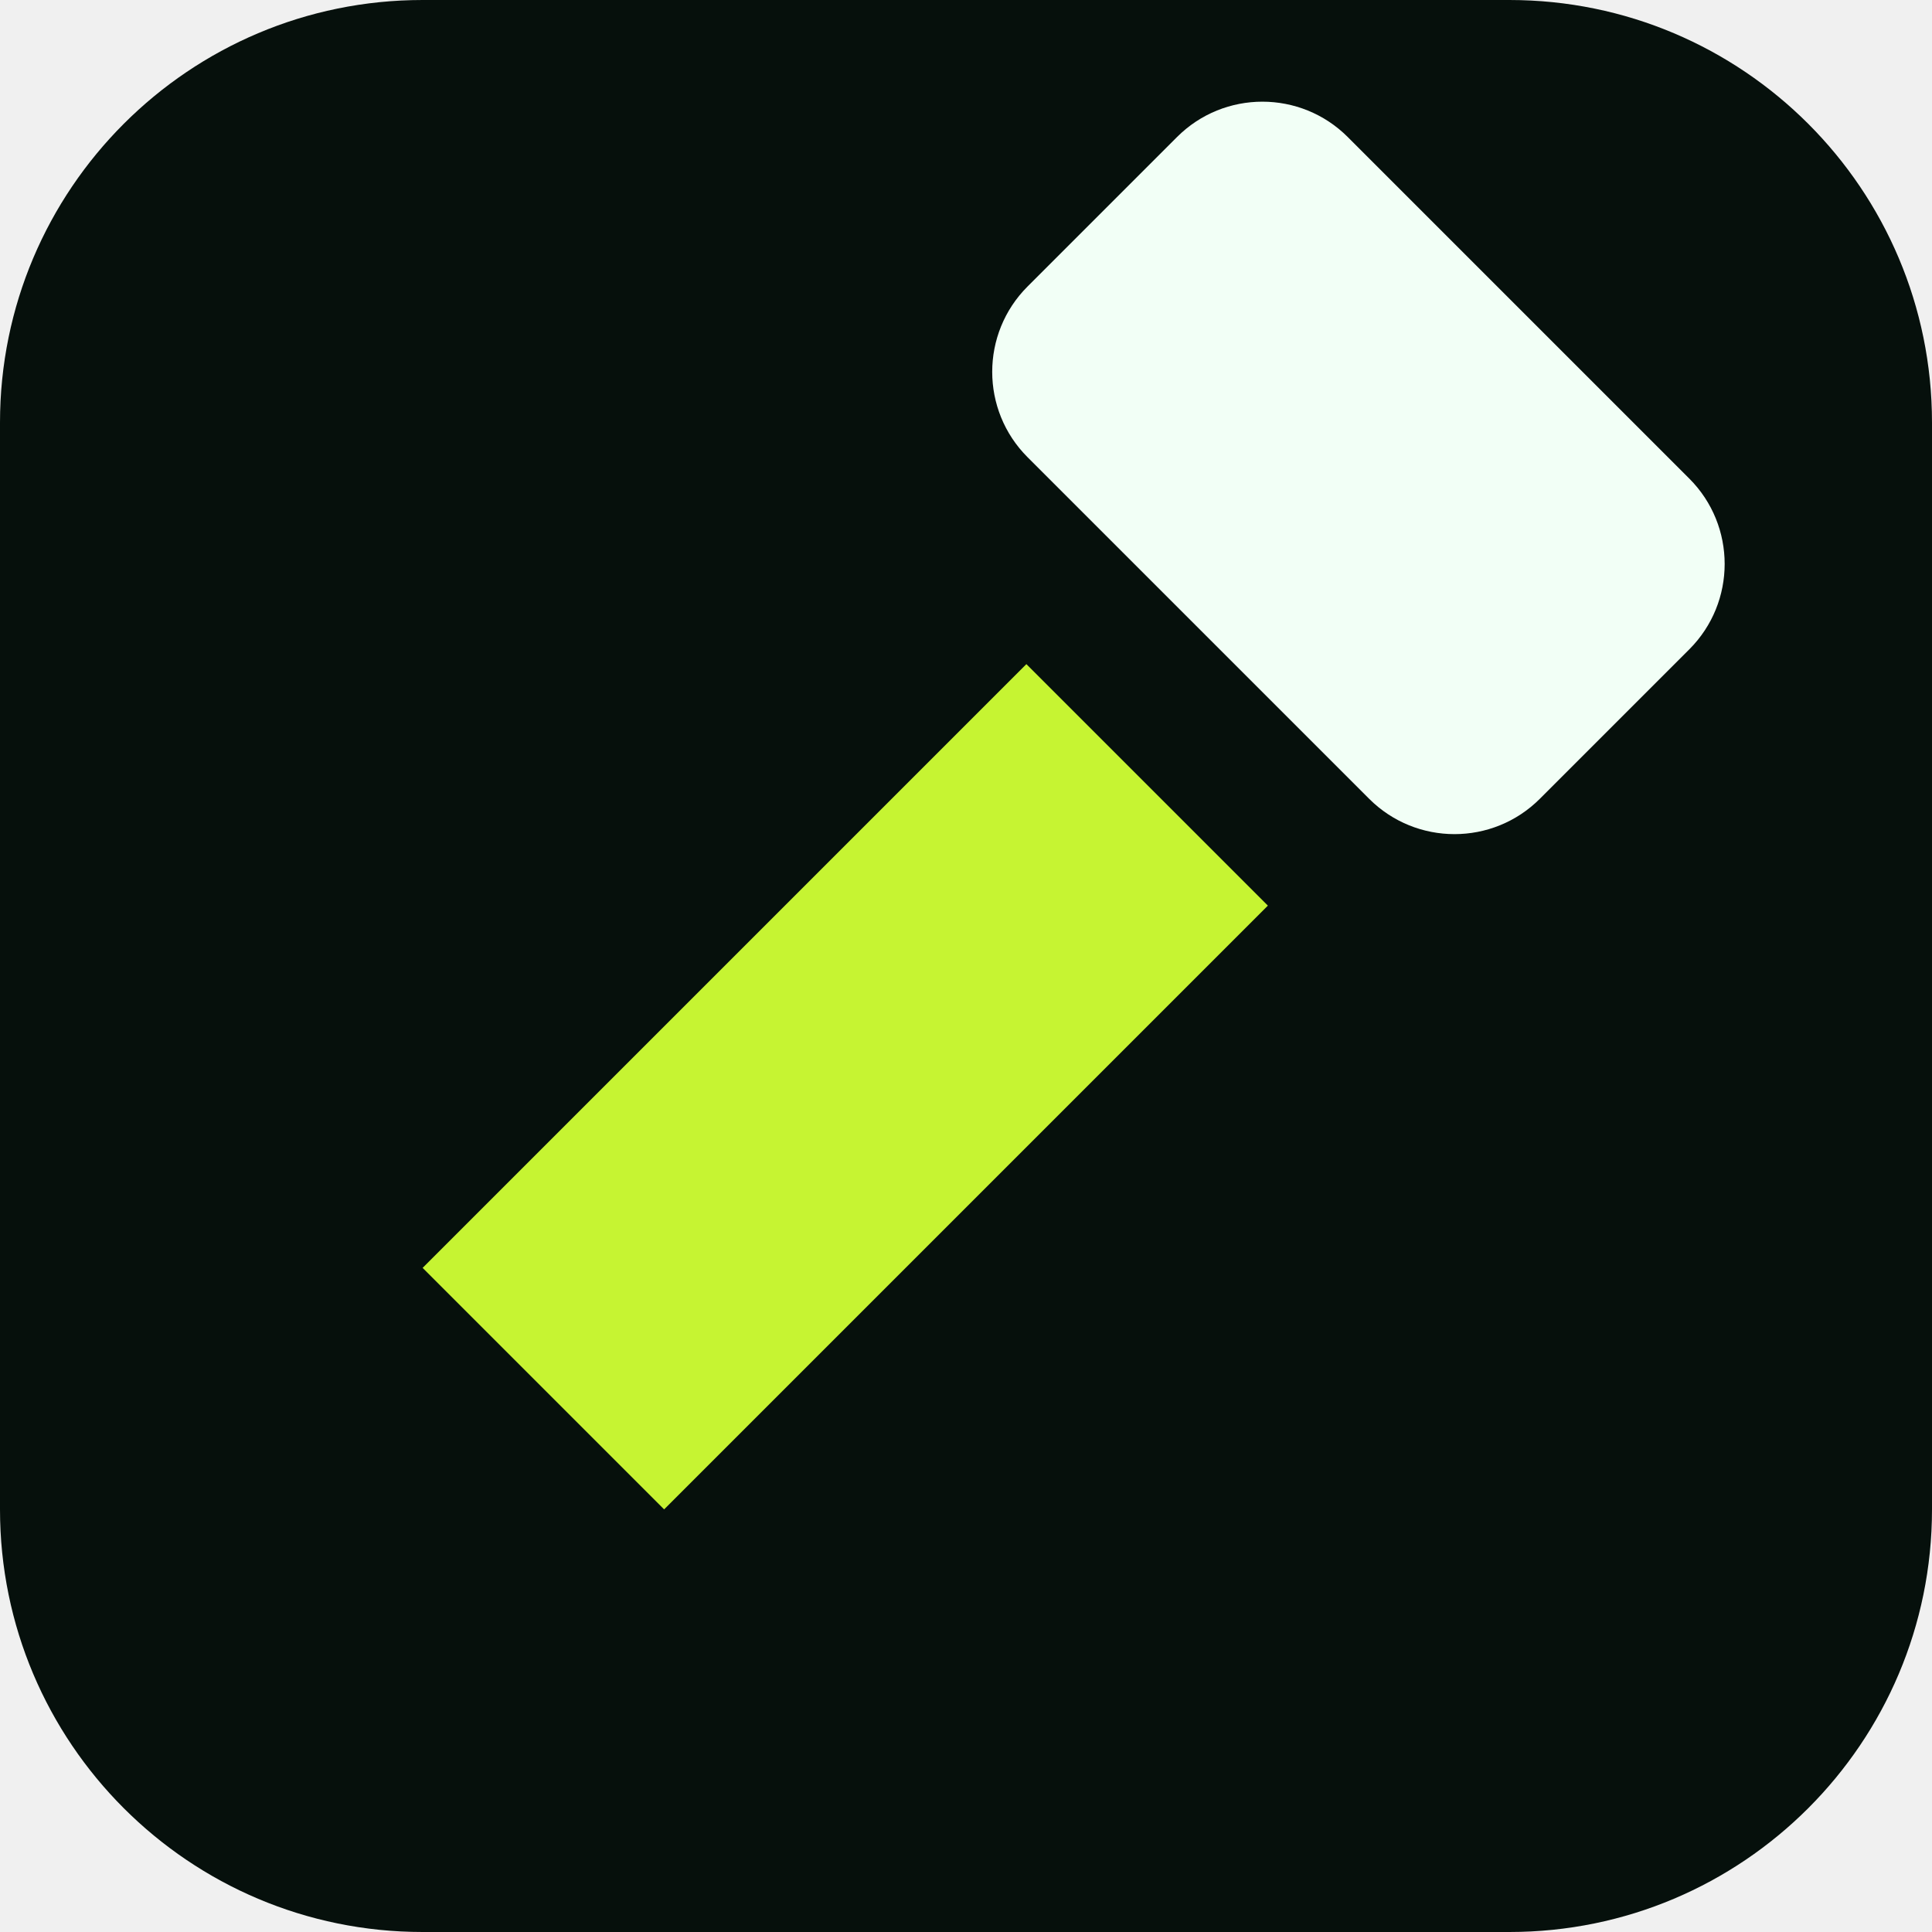
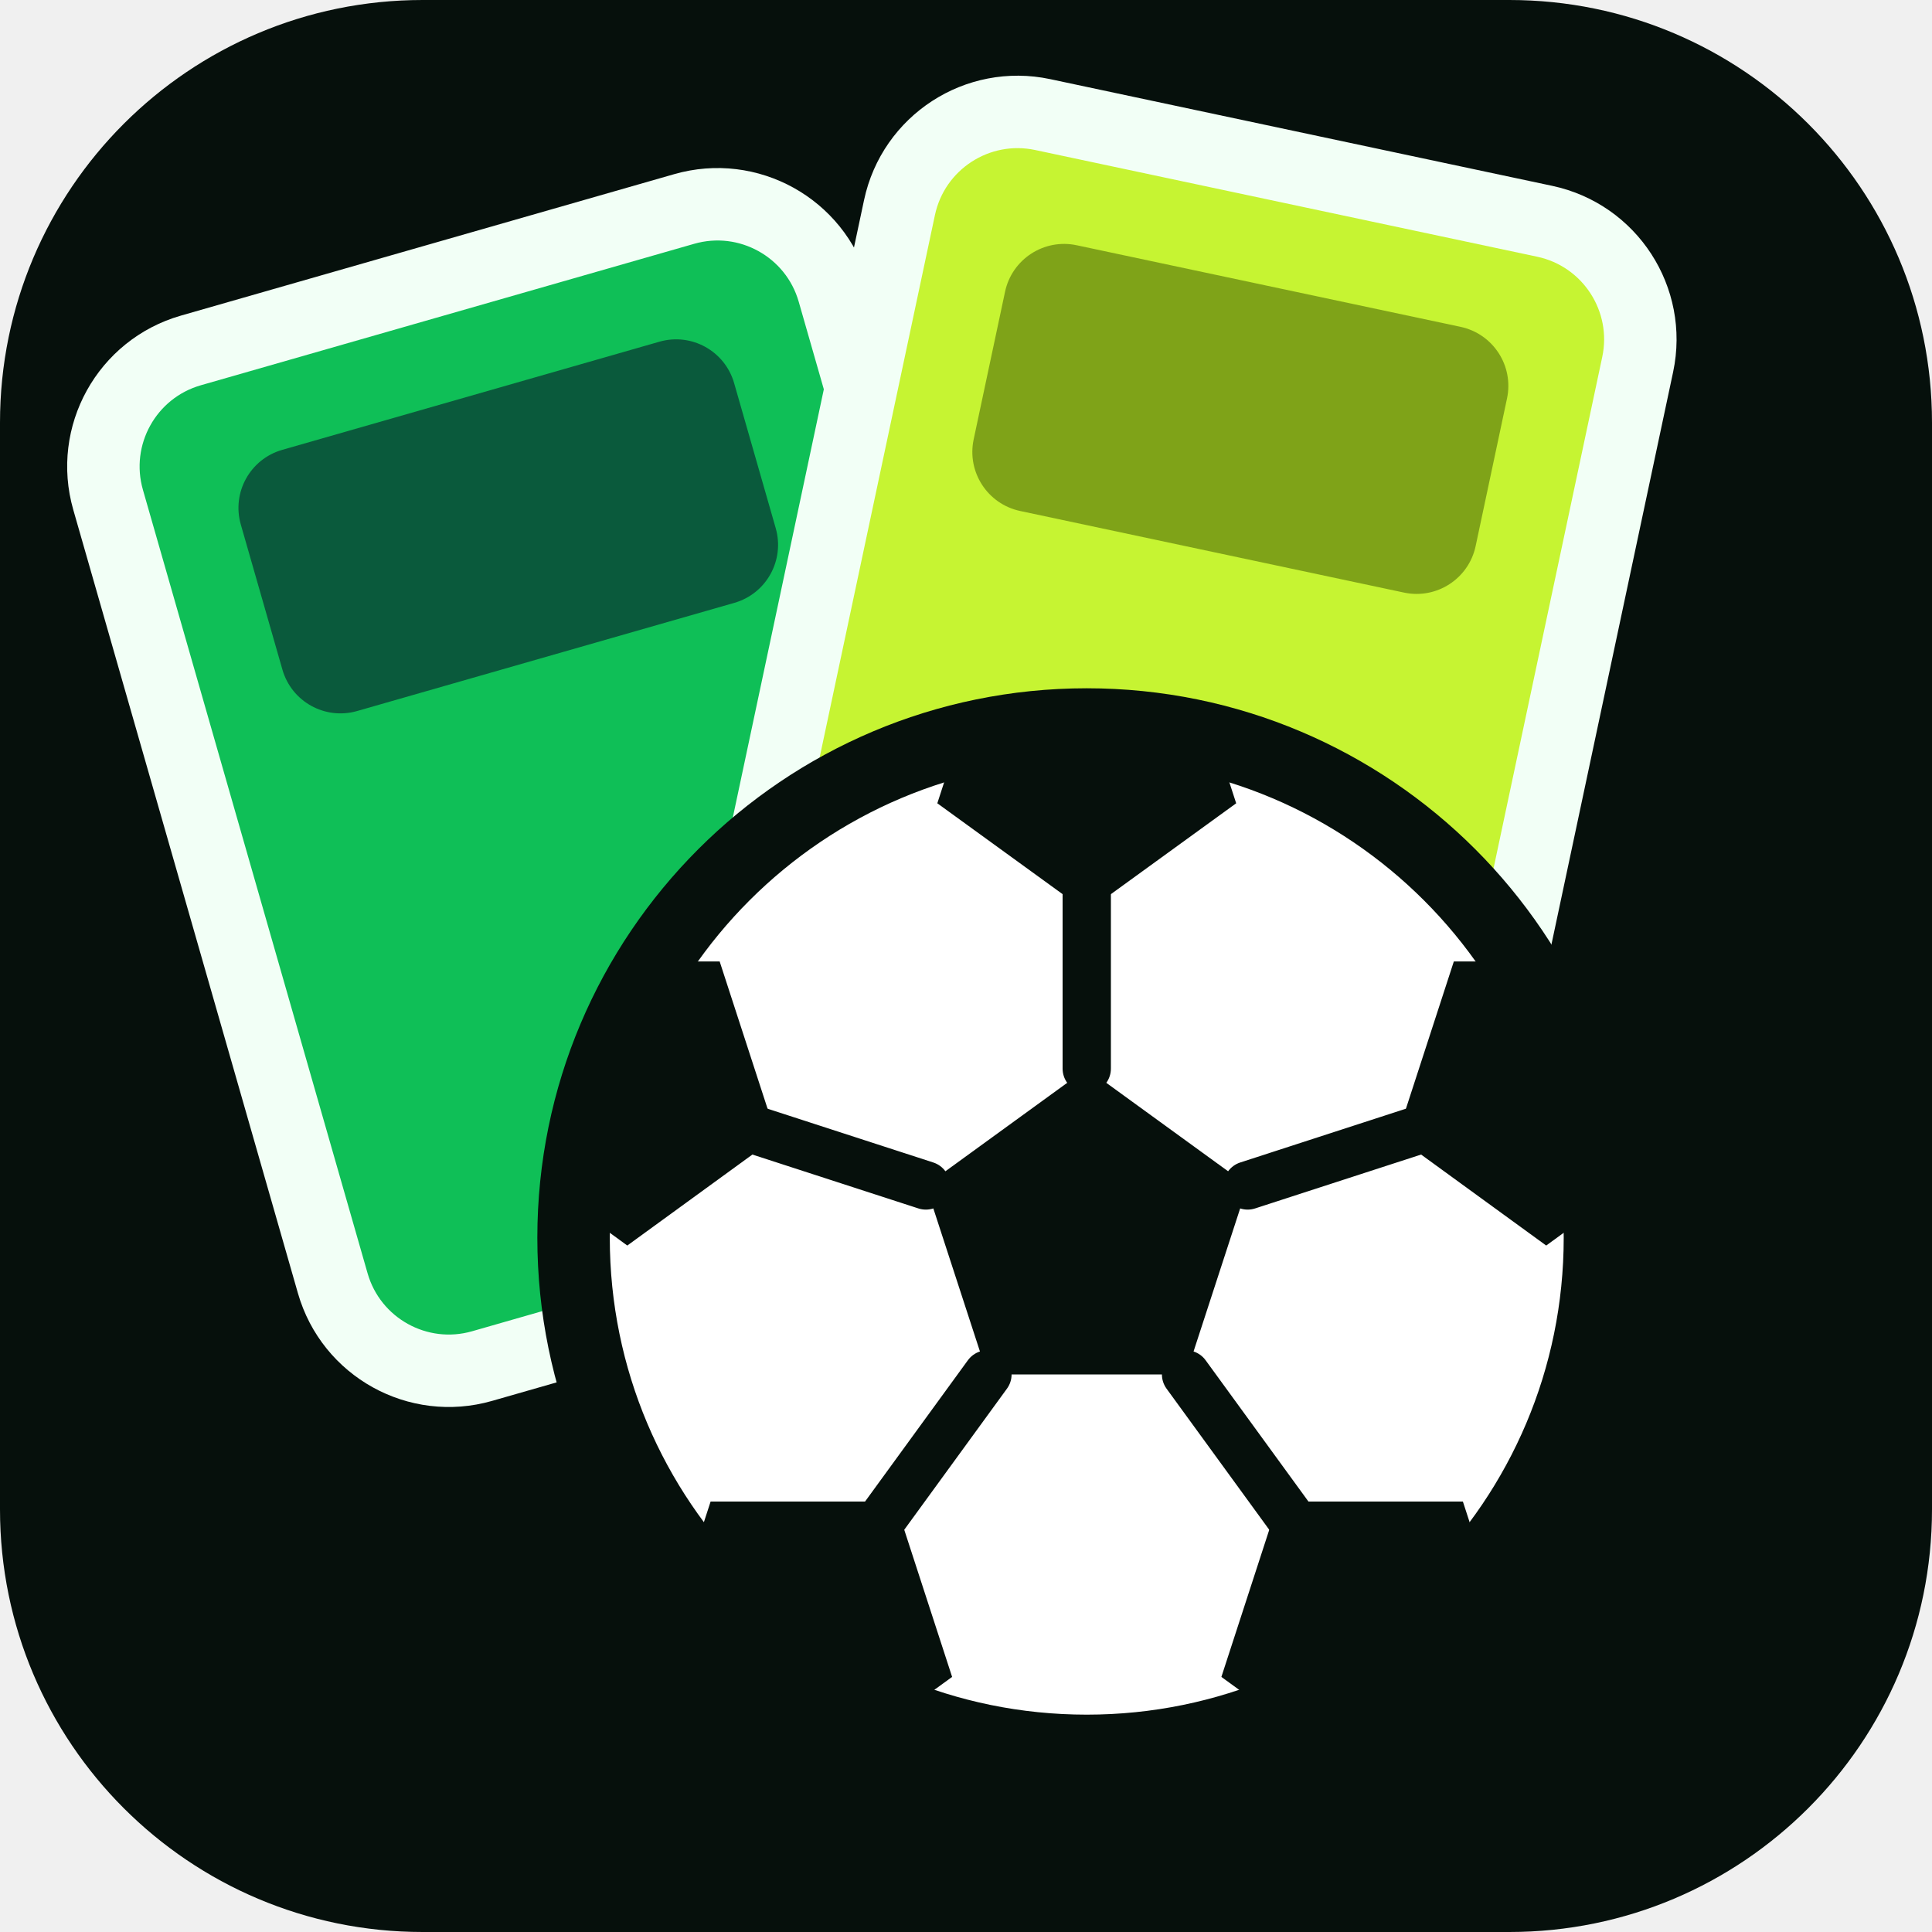
<svg xmlns="http://www.w3.org/2000/svg" viewBox="0 0 64 64">
  <rect width="64" height="64" rx="14" fill="#06100c" />
-   <path d="M14 42l20-20 8 8-20 20z" fill="#c6f432" />
-   <rect x="33" y="8" width="24" height="15" rx="4" transform="rotate(45 45 15.5)" fill="#f2fff6" />
+   <g transform="rotate(-16 22 30)">
+     <rect x="8" y="8" width="25" height="35" rx="4" fill="#0fbf57" stroke="#f2fff6" stroke-width="2.4" />
+     <rect x="12" y="12" width="17" height="9" rx="2" fill="#0a5a3c" />
+   </g>
+   <g transform="rotate(12 38 26)">
+     <rect x="26" y="5" width="25" height="35" rx="4" fill="#c6f432" stroke="#f2fff6" stroke-width="2.4" />
+     <rect x="30" y="9" width="17" height="9" rx="2" fill="#7fa318" />
+   </g>
+   <clipPath id="b">
+     <circle cx="36" cy="41" r="17" />
+   </clipPath>
+   <circle cx="36" cy="41" r="17" fill="#ffffff" />
+   <g clip-path="url(#b)" fill="#06100c">
+     <polygon points="36.00,35.40 41.33,39.27 39.29,45.53 32.71,45.53 30.67,39.27" />
+     <polygon points="36.00,30.20 31.05,26.61 32.94,20.79 39.06,20.79 40.95,26.61" />
+     <polygon points="46.27,37.66 48.16,31.85 54.27,31.85 56.16,37.66 51.22,41.26" />
+     <polygon points="42.35,49.74 48.46,49.74 50.35,55.55 45.40,59.14 40.46,55.55" />
+     <polygon points="29.65,49.74 31.54,55.55 26.60,59.14 21.65,55.55 23.54,49.74" />
+     <polygon points="25.73,37.66 20.78,41.26 15.84,37.66 17.73,31.85 23.84,31.85" />
+   </g>
+   <g stroke="#06100c" stroke-width="1.6" stroke-linecap="round">
+     <line x1="36.00" y1="35.40" x2="36.00" y2="29.40" />
+     <line x1="41.33" y1="39.27" x2="47.03" y2="37.42" />
+     <line x1="39.29" y1="45.53" x2="42.82" y2="50.38" />
+     <line x1="32.71" y1="45.53" x2="29.18" y2="50.38" />
+     <line x1="30.67" y1="39.27" x2="24.97" y2="37.42" />
+   </g>
+   <circle cx="36" cy="41" r="17" fill="none" stroke="#06100c" stroke-width="2.4" />
</svg>
